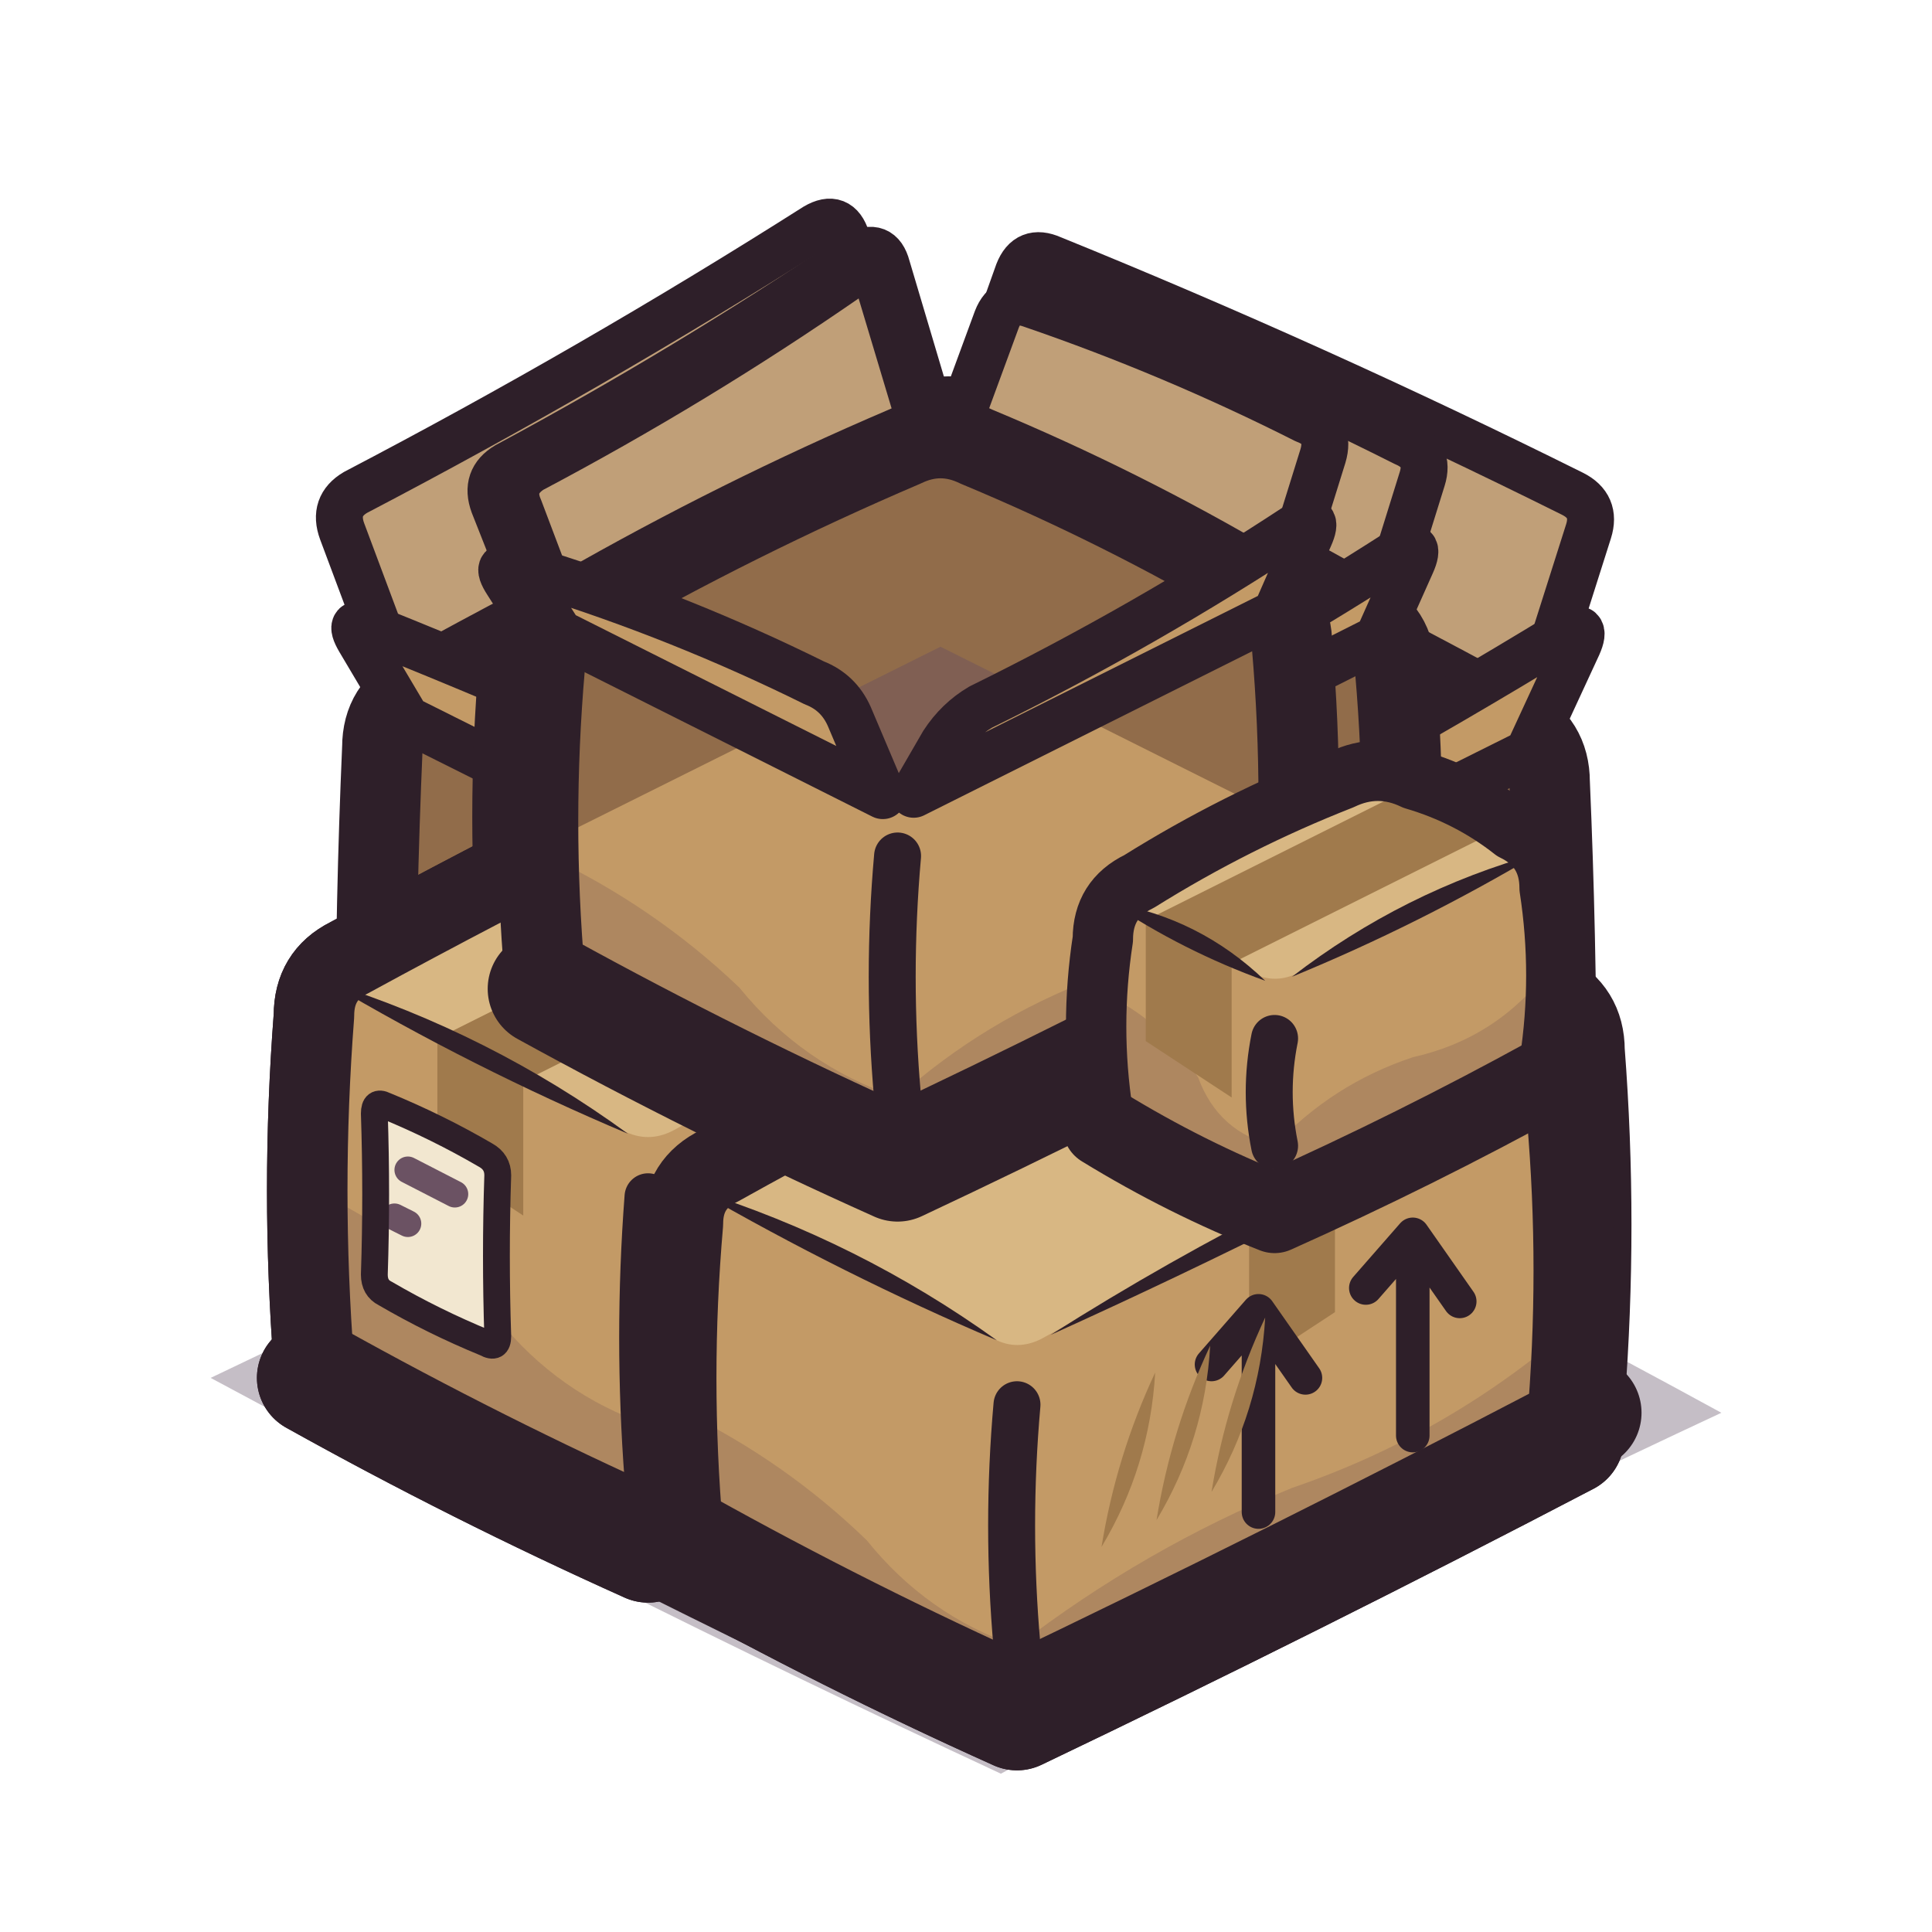
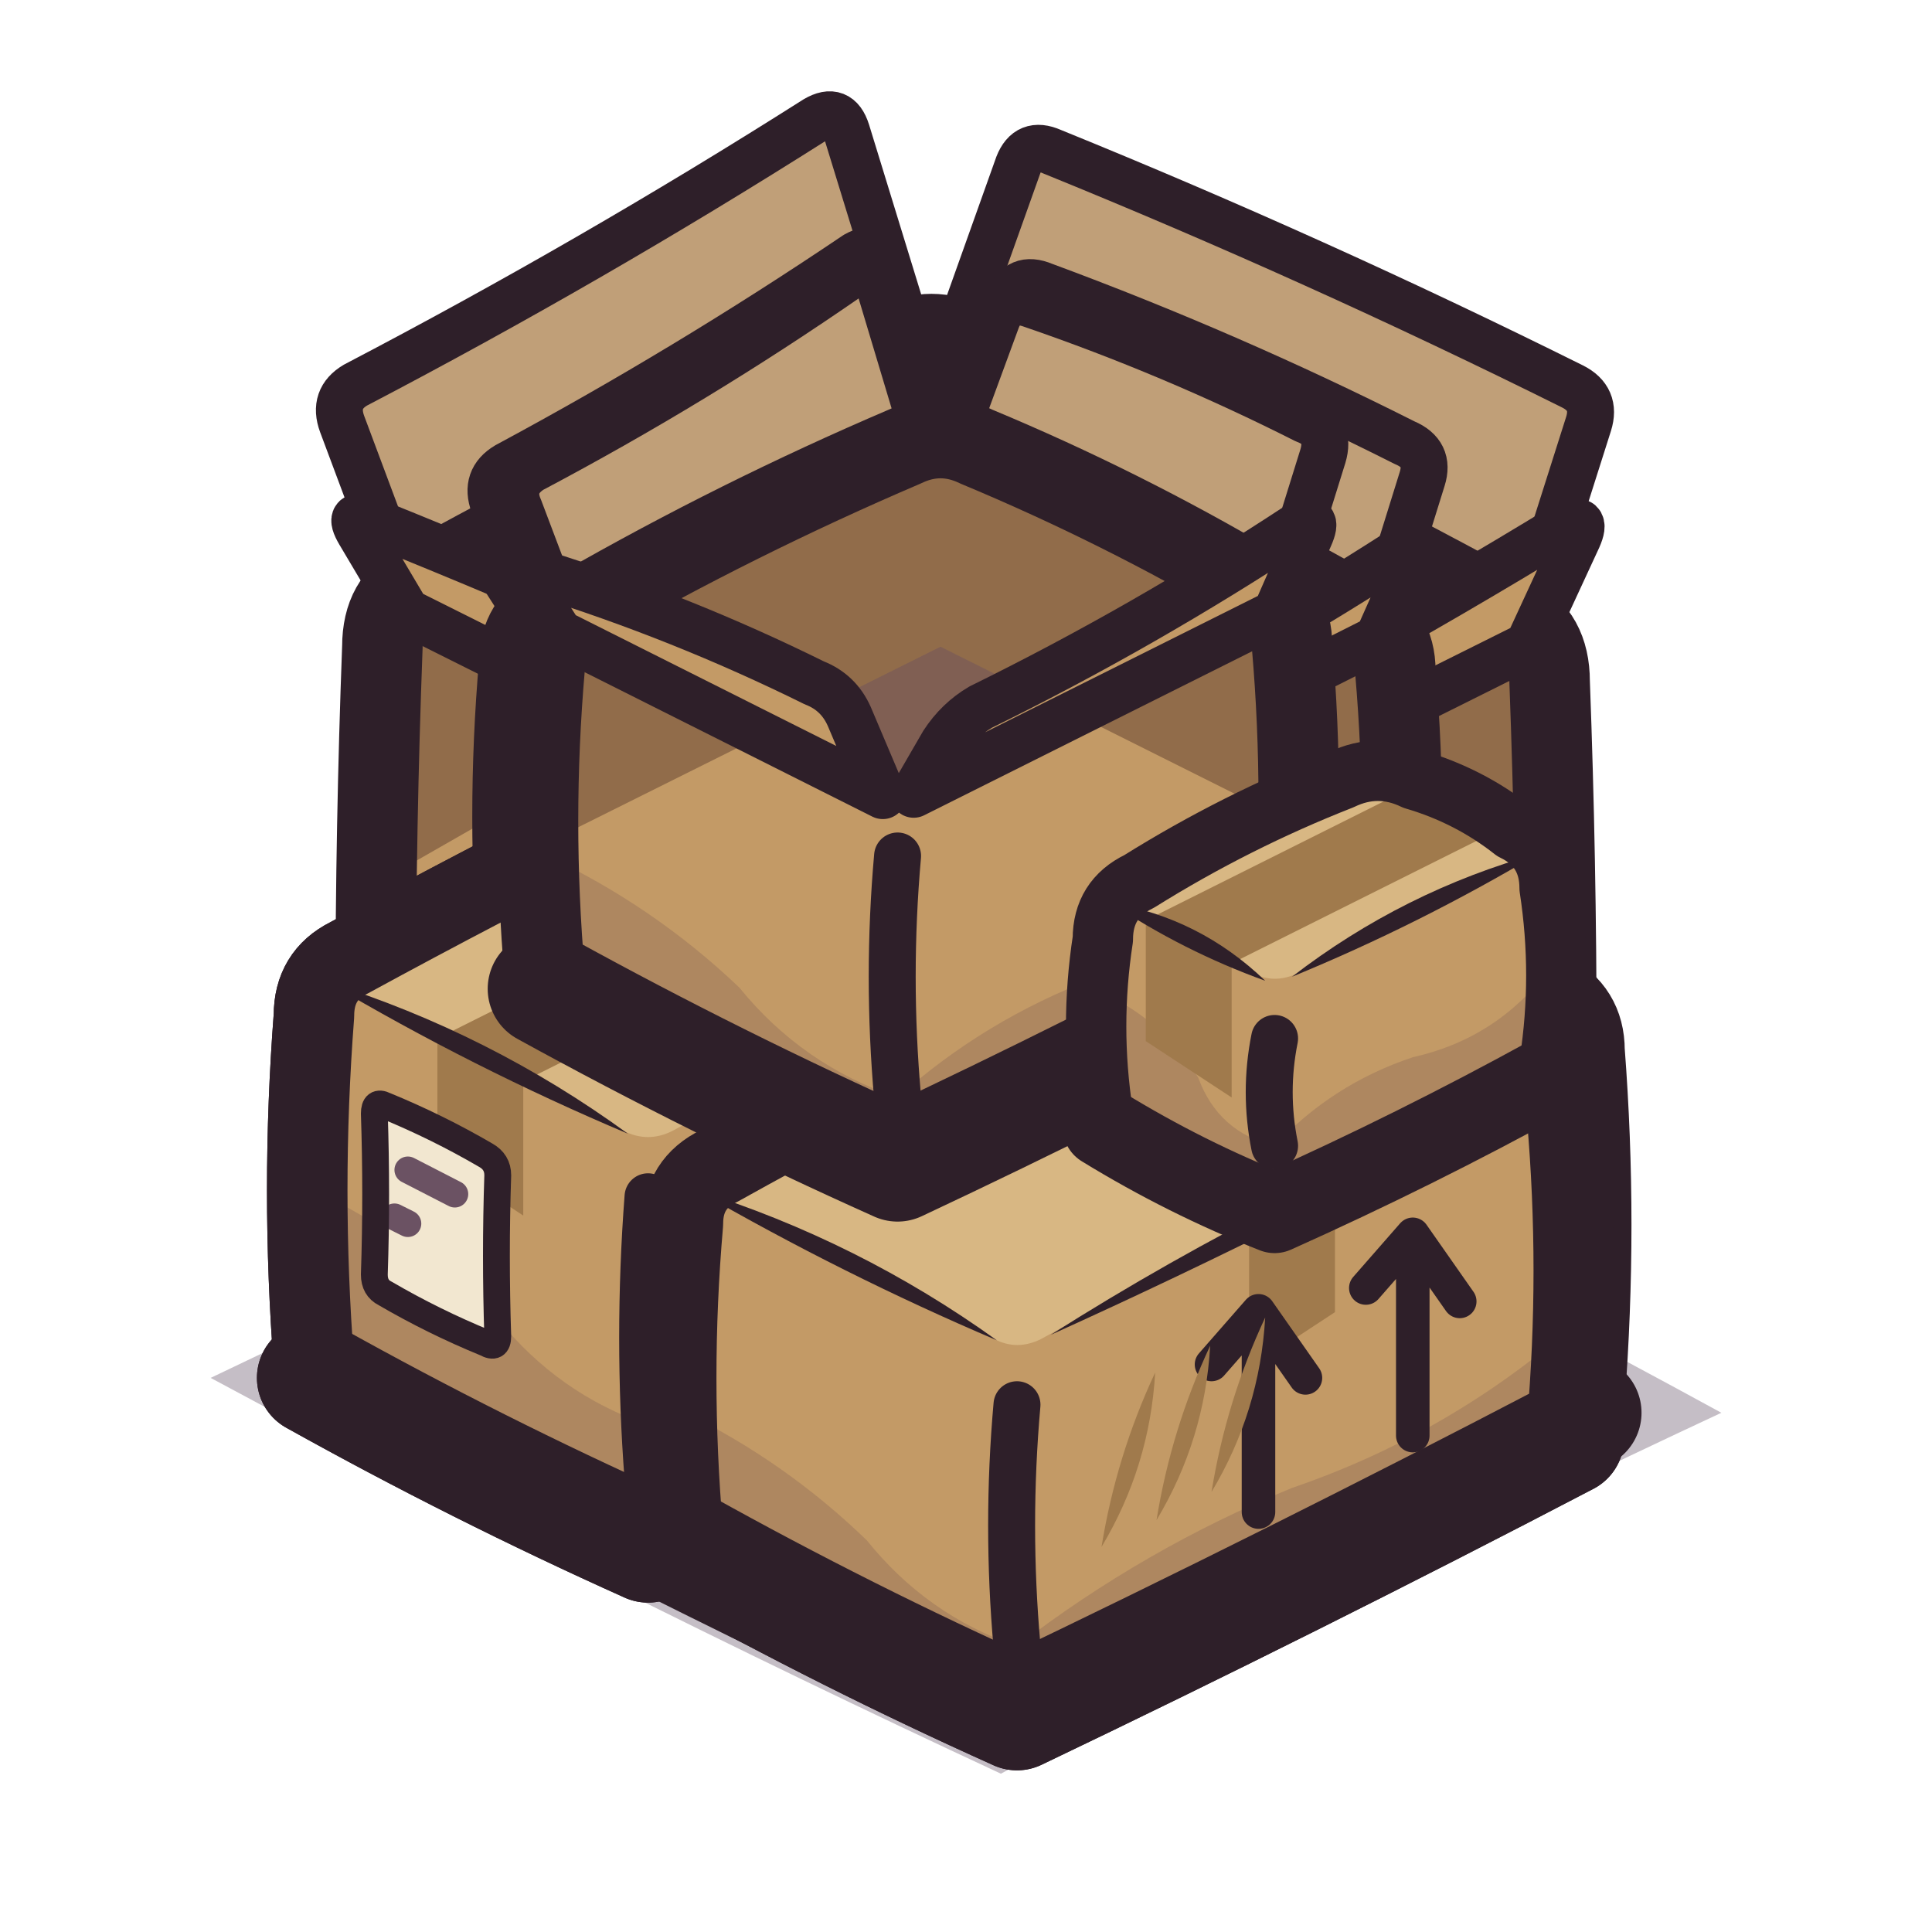
<svg xmlns="http://www.w3.org/2000/svg" viewBox="0 0 144 144" width="144" height="144">
  <g id="p-shadow">
    <path d="M69.4 75.8Q99.4 89.5 128.3 105.3Q101.1 118 74.6 132.2Q44.7 118.3 15.7 102.7Q42.8 89.8 69.4 75.8Z" fill="#3f2541" fill-opacity="0.3" />
  </g>
  <g id="p-pile-1" class="st-pile-1">
-     <path d="M72.1 33.6Q92.8 43 112.8 53.9Q115.5 55.3 115.5 58.3Q116.5 81.3 115.5 104.3Q115.5 105.3 114.6 105.7Q94.8 116.1 74.6 125.8Q51.7 115 29.4 103.2Q28.5 102.7 28.5 101.7Q27.5 78.7 28.5 55.7Q28.5 52.7 31.2 51.4Q48.6 41.8 66.8 33.6Q69.4 32.2 72.1 33.6Z" fill="#c39a66" />
-     <path d="M71.2 33.1L113.7 54.4Q115.5 55.3 113.7 56.2L76.3 74.9Q74.6 75.8 72.8 74.9L30.3 53.6Q28.5 52.7 30.3 51.8L67.7 33.1Q69.4 32.2 71.2 33.1Z" fill="#c39a66" />
-     <path d="M71.2 33.1L113.7 54.4Q115.5 55.3 113.7 56.2L76.3 74.9Q74.6 75.8 72.8 74.9L30.3 53.6Q28.5 52.7 30.3 51.8L67.7 33.1Q69.4 32.2 71.2 33.1Z" fill="#3f2541" fill-opacity="0.5" />
-     <path d="M28.5 52.7L69.4 32.2L115.5 55.3L115.5 73.3L69.4 50.2L28.5 70.7Z" fill="#a07a4c" />
-     <path d="M28.5 52.7L69.4 32.2L115.5 55.3L115.5 73.3L69.4 50.2L28.5 70.7Z" fill="#3f2541" fill-opacity="0.16" />
-     <path d="M67.8 33.1L63.1 17.8Q62.5 15.9 60.8 16.9Q44.1 27.5 26.5 36.7Q24.8 37.7 25.5 39.6L30.1 51.9L67.8 33.1Z" fill="#d8b783" />
-     <path d="M67.8 33.1L63.1 17.8Q62.5 15.9 60.8 16.9Q44.1 27.5 26.5 36.7Q24.8 37.7 25.5 39.6L30.1 51.9L67.8 33.1Z" fill="#3f2541" fill-opacity="0.16" />
-     <path d="M67.8 33.1L63.1 17.8Q62.5 15.9 60.8 16.9Q44.1 27.5 26.5 36.7Q24.8 37.7 25.5 39.6L30.1 51.9L67.8 33.1Z" fill="none" stroke="#2e1f29" stroke-width="3.5" stroke-linecap="round" stroke-linejoin="round" />
-     <path d="M71.3 33.2L75.9 20.3Q76.6 18.5 78.4 19.3Q98.1 27.3 117.2 36.8Q119 37.7 118.4 39.6L113.7 54.4L71.3 33.2Z" fill="#d8b783" />
-     <path d="M71.3 33.2L75.9 20.3Q76.6 18.5 78.4 19.3Q98.1 27.3 117.2 36.8Q119 37.7 118.4 39.6L113.7 54.4L71.3 33.2Z" fill="#3f2541" fill-opacity="0.16" />
-     <path d="M71.3 33.2L75.9 20.3Q76.6 18.5 78.4 19.3Q98.1 27.3 117.2 36.8Q119 37.7 118.4 39.6L113.7 54.4L71.3 33.2Z" fill="none" stroke="#2e1f29" stroke-width="3.5" stroke-linecap="round" stroke-linejoin="round" />
-     <path d="M115.5 105.3L115.5 93.3Q106.4 101.1 95 105Q84 109.5 74.6 116.8Q63.2 112.2 53.8 104.1Q41.9 95.2 28.5 88.7L28.5 102.7L74.6 125.8Z" fill="#3f2541" fill-opacity="0.16" />
-     <path d="M37.7 78.3Q45.4 81.9 52.9 85.9Q53.8 86.4 53.8 87.4Q53.6 93.4 53.8 99.4Q53.8 100.4 52.9 99.9Q45.2 96.4 37.7 92.3Q36.8 91.9 36.8 90.9Q37 84.9 36.8 78.9Q36.8 77.9 37.7 78.3Z" fill="#f2e7d0" />
-     <path d="M39.3 83.1L50.6 88.8" fill="none" stroke="#6b5263" stroke-width="2" stroke-linecap="round" stroke-linejoin="round" />
-     <path d="M39.3 87.1L46.1 90.6" fill="none" stroke="#6b5263" stroke-width="2" stroke-linecap="round" stroke-linejoin="round" />
-     <path d="M37.7 78.3Q45.4 81.9 52.9 85.9Q53.8 86.4 53.8 87.4Q53.6 93.4 53.8 99.4Q53.8 100.4 52.9 99.9Q45.2 96.4 37.7 92.3Q36.8 91.9 36.8 90.9Q37 84.9 36.8 78.9Q36.8 77.9 37.7 78.3Z" fill="none" stroke="#2e1f29" stroke-width="2" stroke-linecap="round" stroke-linejoin="round" />
-     <path d="M93 79Q92.6 86 89 92Q90.1 85.3 93 79Z" fill="#a07a4c" />
-     <path d="M88.9 81.1Q88.5 88.1 84.9 94.1Q86 87.3 88.9 81.1Z" fill="#a07a4c" />
-     <path d="M84.8 83.1Q84.4 90.1 80.8 96.1Q81.9 89.4 84.8 83.1Z" fill="#a07a4c" />
-     <path d="M30.3 53.6Q52 62.2 71.8 74.4Q50.7 64.7 30.3 53.6Z" fill="#2e1f29" />
-     <path d="M77 74.5Q94.6 63.5 113.9 56.1Q95.8 66 77 74.5Z" fill="#2e1f29" />
-     <path d="M74.6 79.8Q73.8 100.3 74.6 120.8" fill="none" stroke="#2e1f29" stroke-width="3.5" stroke-linecap="round" stroke-linejoin="round" />
-     <path d="M72.1 33.6Q92.8 43 112.8 53.9Q115.5 55.3 115.5 58.3Q116.5 81.3 115.5 104.3Q115.5 105.3 114.6 105.7Q94.8 116.1 74.6 125.8Q51.7 115 29.4 103.2Q28.5 102.7 28.5 101.7Q27.5 78.7 28.5 55.7Q28.5 52.7 31.2 51.4Q48.6 41.8 66.8 33.6Q69.4 32.2 72.1 33.6Z" fill="none" stroke="#2e1f29" stroke-width="6" stroke-linecap="round" stroke-linejoin="round" />
-     <path d="M113.9 56.1L117.6 48.1Q118.4 46.3 116.6 47.2Q99.9 57.4 82.5 66.1Q80.7 67.1 79.7 68.8L76.2 74.9L113.9 56.1Z" fill="#c39a66" />
-     <path d="M113.9 56.1L117.6 48.1Q118.4 46.3 116.6 47.2Q99.9 57.4 82.5 66.1Q80.7 67.1 79.7 68.8L76.2 74.9L113.9 56.1Z" fill="none" stroke="#2e1f29" stroke-width="3.5" stroke-linecap="round" stroke-linejoin="round" />
-     <path d="M30.3 53.6L26.8 47.7Q25.8 46 27.6 46.8Q47.3 54.7 66.4 64Q68.2 64.8 69 66.6L72.7 74.8L30.3 53.6Z" fill="#c39a66" />
-     <path d="M43.1 54.3L46.1 59.3L48.1 55.3L51.1 60.3L53.1 56.3L56.1 59.3L57.1 53.3Z" fill="#a07a4c" />
-     <path d="M30.3 53.6L26.8 47.7Q25.8 46 27.6 46.8Q47.3 54.7 66.4 64Q68.2 64.8 69 66.6L72.7 74.8L30.3 53.6Z" fill="none" stroke="#2e1f29" stroke-width="3.5" stroke-linecap="round" stroke-linejoin="round" />
+     <path d="M72.1 25.6Q92.8 35 112.8 45.9Q115.5 47.3 115.5 50.8Q116.5 77.5 115.5 104.1Q115.5 105.3 114.6 105.7Q94.8 116.1 74.6 125.8Q51.7 115 29.4 103.2Q28.5 102.7 28.5 101.5Q27.5 74.9 28.5 48.2Q28.5 44.7 31.2 43.4Q48.6 33.8 66.8 25.6Q69.4 24.2 72.1 25.6Z" fill="#c39a66" />
+     <path d="M71.2 25.1L113.7 46.4Q115.5 47.3 113.7 48.2L76.3 66.9Q74.6 67.8 72.8 66.9L30.3 45.6Q28.5 44.7 30.3 43.8L67.7 25.1Q69.4 24.2 71.2 25.1Z" fill="#c39a66" />
+     <path d="M71.2 25.1L113.7 46.4Q115.5 47.3 113.7 48.2L76.3 66.9Q74.6 67.8 72.8 66.9L30.3 45.6Q28.5 44.7 30.3 43.8L67.7 25.1Q69.4 24.2 71.2 25.1Z" fill="#3f2541" fill-opacity="0.5" />
+     <path d="M28.5 44.7L69.4 24.2L115.5 47.3L115.5 68.2L69.4 42.2L28.5 65.6Z" fill="#a07a4c" />
+     <path d="M28.5 44.7L69.4 24.2L115.5 47.3L115.5 68.2L69.4 42.2L28.5 65.6Z" fill="#3f2541" fill-opacity="0.16" />
+     <path d="M67.8 25.1L63.1 9.8Q62.5 7.9 60.8 8.9Q44.1 19.5 26.5 28.7Q24.8 29.7 25.5 31.6L30.1 43.9L67.8 25.1Z" fill="#d8b783" />
+     <path d="M67.8 25.1L63.1 9.8Q62.5 7.9 60.8 8.9Q44.1 19.5 26.5 28.7Q24.8 29.7 25.5 31.6L30.1 43.9L67.8 25.1Z" fill="#3f2541" fill-opacity="0.16" />
+     <path d="M67.8 25.1L63.1 9.8Q62.5 7.9 60.8 8.9Q44.1 19.5 26.5 28.7Q24.8 29.7 25.5 31.6L30.1 43.9L67.8 25.1Z" fill="none" stroke="#2e1f29" stroke-width="3.5" stroke-linecap="round" stroke-linejoin="round" />
+     <path d="M71.3 25.2L75.9 12.3Q76.6 10.5 78.4 11.3Q98.1 19.3 117.2 28.8Q119 29.7 118.4 31.6L113.7 46.4L71.3 25.2Z" fill="#d8b783" />
+     <path d="M71.3 25.2L75.9 12.3Q76.6 10.5 78.4 11.3Q98.1 19.3 117.2 28.8Q119 29.7 118.4 31.6L113.7 46.4L71.3 25.2Z" fill="#3f2541" fill-opacity="0.16" />
+     <path d="M71.3 25.2L75.9 12.3Q76.6 10.5 78.4 11.3Q98.1 19.3 117.2 28.8Q119 29.7 118.4 31.6L113.7 46.4L71.3 25.2Z" fill="none" stroke="#2e1f29" stroke-width="3.5" stroke-linecap="round" stroke-linejoin="round" />
+     <path d="M115.5 105.3L115.5 91.4Q106.4 99.7 95 103.3Q84 107.6 74.6 115.4Q63.2 110.9 53.8 102.3Q41.9 92.9 28.5 86.5L28.5 102.7L74.6 125.8Z" fill="#3f2541" fill-opacity="0.16" />
+     <path d="M37.7 73.7Q45.4 77.2 52.9 81.3Q53.8 81.8 53.8 82.9Q53.6 89.9 53.8 96.8Q53.8 98 52.9 97.5Q45.2 94.1 37.7 89.9Q36.8 89.5 36.8 88.3Q37 81.4 36.8 74.4Q36.8 73.3 37.7 73.7Z" fill="#f2e7d0" />
+     <path d="M39.3 79.1L50.6 84.8" fill="none" stroke="#6b5263" stroke-width="2" stroke-linecap="round" stroke-linejoin="round" />
+     <path d="M39.3 83.7L46.1 87.3" fill="none" stroke="#6b5263" stroke-width="2" stroke-linecap="round" stroke-linejoin="round" />
+     <path d="M37.7 73.7Q45.4 77.2 52.9 81.3Q53.8 81.8 53.8 82.9Q53.6 89.9 53.8 96.8Q53.8 98 52.9 97.5Q45.2 94.1 37.7 89.9Q36.8 89.5 36.8 88.3Q37 81.4 36.8 74.4Q36.8 73.3 37.7 73.7Z" fill="none" stroke="#2e1f29" stroke-width="2" stroke-linecap="round" stroke-linejoin="round" />
+     <path d="M93 73Q92.6 81.1 89 87.7Q90.1 80.1 93 73Z" fill="#a07a4c" />
+     <path d="M88.9 75.1Q88.5 83.2 84.9 89.9Q86 82.1 88.9 75.1Z" fill="#a07a4c" />
+     <path d="M84.8 77.1Q84.4 85.2 80.8 91.8Q81.9 84.2 84.8 77.1Z" fill="#a07a4c" />
+     <path d="M30.3 45.6Q52 54.2 71.8 66.4Q50.7 56.8 30.3 45.6Z" fill="#2e1f29" />
+     <path d="M77 66.5Q94.6 55.5 113.9 48.1Q95.8 58.1 77 66.5Z" fill="#2e1f29" />
+     <path d="M74.6 72.4Q73.8 96.3 74.6 120" fill="none" stroke="#2e1f29" stroke-width="3.5" stroke-linecap="round" stroke-linejoin="round" />
+     <path d="M72.1 25.6Q92.8 35 112.8 45.9Q115.5 47.3 115.5 50.8Q116.5 77.5 115.5 104.1Q115.5 105.3 114.6 105.7Q94.8 116.1 74.6 125.8Q51.7 115 29.4 103.2Q28.5 102.7 28.5 101.5Q27.5 74.9 28.5 48.2Q28.5 44.7 31.2 43.4Q48.6 33.8 66.8 25.6Q69.4 24.2 72.1 25.6Z" fill="none" stroke="#2e1f29" stroke-width="6" stroke-linecap="round" stroke-linejoin="round" />
+     <path d="M113.9 48.1L117.6 40.1Q118.4 38.3 116.6 39.2Q99.9 49.4 82.5 58.1Q80.7 59.1 79.7 60.8L76.2 66.9L113.9 48.1Z" fill="#c39a66" />
+     <path d="M113.9 48.1L117.6 40.1Q118.4 38.3 116.6 39.2Q99.9 49.4 82.5 58.1Q80.7 59.1 79.7 60.8L76.2 66.9L113.9 48.1Z" fill="none" stroke="#2e1f29" stroke-width="3.5" stroke-linecap="round" stroke-linejoin="round" />
+     <path d="M30.3 45.6L26.8 39.7Q25.8 38 27.6 38.8Q47.3 46.7 66.4 56Q68.2 56.8 69 58.6L72.7 66.8L30.3 45.6Z" fill="#c39a66" />
+     <path d="M43.1 46.3L46.1 51.3L48.1 47.3L51.1 52.3L53.1 48.3L56.1 51.3L57.1 45.3Z" fill="#a07a4c" />
+     <path d="M30.3 45.6L26.8 39.7Q25.8 38 27.6 38.8Q47.3 46.7 66.4 56Q68.2 56.8 69 58.6L72.7 66.8L30.3 45.6Z" fill="none" stroke="#2e1f29" stroke-width="3.5" stroke-linecap="round" stroke-linejoin="round" />
    <path d="M115.5 105.3Q95.2 115.9 74.6 125.8Q51.3 114.8 28.5 102.7" fill="none" stroke="#2e1f29" stroke-width="8.5" stroke-linecap="round" stroke-linejoin="round" />
  </g>
  <g id="p-pile-2" class="st-pile-2">
    <path d="M72.1 52.3Q94.1 62.4 115.4 73.9Q118.1 75.3 118.1 78.3Q119.1 91.3 118.1 104.3Q118.1 105.3 117.2 105.7Q96.1 116.7 74.6 127Q50.4 115.6 26.8 103.2Q25.9 102.7 25.9 101.7Q24.9 88.7 25.9 75.7Q25.9 72.7 28.6 71.4Q47.3 61.1 66.8 52.3Q69.4 51 72.1 52.3Z" fill="#c39a66" />
    <path d="M72.1 52.3Q94.1 62.4 115.4 73.9Q118.1 75.3 115.4 76.6Q95.5 85.7 76.3 96.1Q74.6 97 72.8 96.1Q50.4 85.6 28.6 74.1Q25.9 72.7 28.6 71.4Q47.3 61.1 66.8 52.3Q69.4 51 72.1 52.3Z" fill="#d8b783" />
    <path d="M118.1 105.3L118.1 93.3Q108.3 101.4 96.3 105.7Q84.6 110.5 74.6 118Q62.6 113.2 52.7 104.8Q40 95.6 25.9 88.7L25.9 102.7L74.6 127Z" fill="#3f2541" fill-opacity="0.16" />
    <path d="M52.2 60.9L99.5 84.6L99.5 93.6L93.1 97.8L93.1 87.8L45.8 64.1L52.2 60.9Z" fill="#a07a4c" />
    <path d="M35.6 84.5Q43.8 88.3 51.8 92.6Q52.7 93.1 52.7 94.1Q52.5 100.1 52.7 106.1Q52.7 107.1 51.8 106.6Q43.5 102.9 35.6 98.5Q34.7 98.1 34.7 97.1Q34.9 91.1 34.7 85.1Q34.7 84.1 35.6 84.5Z" fill="#f2e7d0" />
    <path d="M37.2 89.4L49.5 95.5" fill="none" stroke="#6b5263" stroke-width="2" stroke-linecap="round" stroke-linejoin="round" />
    <path d="M37.2 93.4L45 97.3" fill="none" stroke="#6b5263" stroke-width="2" stroke-linecap="round" stroke-linejoin="round" />
    <path d="M35.6 84.5Q43.8 88.3 51.8 92.6Q52.7 93.1 52.7 94.1Q52.5 100.1 52.7 106.1Q52.7 107.1 51.8 106.6Q43.5 102.9 35.6 98.5Q34.7 98.1 34.7 97.1Q34.9 91.1 34.7 85.1Q34.7 84.1 35.6 84.5Z" fill="none" stroke="#2e1f29" stroke-width="2" stroke-linecap="round" stroke-linejoin="round" />
    <path d="M94.1 94.7Q93.8 101.7 90.1 107.7Q91.3 101 94.1 94.7Z" fill="#a07a4c" />
    <path d="M89.8 96.9Q89.4 103.9 85.8 109.9Q86.9 103.2 89.8 96.9Z" fill="#a07a4c" />
    <path d="M85.4 99.1Q85.1 106.1 81.4 112.1Q82.6 105.3 85.4 99.1Z" fill="#a07a4c" />
    <path d="M27.9 73.7Q50.6 82.8 71.6 95.6Q49.4 85.4 27.9 73.7Z" fill="#2e1f29" />
    <path d="M77.2 95.7Q95.9 84.2 116.3 76.2Q97.1 86.7 77.2 95.7Z" fill="#2e1f29" />
    <path d="M74.6 101Q73.8 111.5 74.6 122" fill="none" stroke="#2e1f29" stroke-width="3.5" stroke-linecap="round" stroke-linejoin="round" />
    <path d="M72.1 52.3Q94.1 62.4 115.4 73.9Q118.1 75.3 118.1 78.3Q119.1 91.3 118.1 104.3Q118.1 105.3 117.2 105.7Q96.1 116.7 74.6 127Q50.4 115.6 26.8 103.2Q25.9 102.7 25.9 101.7Q24.9 88.7 25.9 75.7Q25.9 72.7 28.6 71.4Q47.3 61.1 66.8 52.3Q69.4 51 72.1 52.3Z" fill="none" stroke="#2e1f29" stroke-width="6" stroke-linecap="round" stroke-linejoin="round" />
    <path d="M118.1 105.3Q96.5 116.5 74.6 127Q50 115.4 25.9 102.7" fill="none" stroke="#2e1f29" stroke-width="8.5" stroke-linecap="round" stroke-linejoin="round" />
    <path d="M73.4 33.3Q86.4 39 98.8 46Q101.4 47.4 101.4 50.4Q102.4 61.4 101.4 72.4Q101.4 73.4 100.5 73.8Q85.8 81.6 70.7 88.7Q55.5 81.8 40.9 73.8Q40 73.4 40 72.4Q39 61.4 40 50.4Q40 47.4 42.7 46Q55 39 68 33.3Q70.7 32 73.4 33.3Z" fill="#c39a66" />
    <path d="M72.5 32.9L99.7 46.5Q101.4 47.4 99.7 48.3L72.5 61.8Q70.7 62.7 68.9 61.8L41.8 48.3Q40 47.4 41.8 46.5L68.9 32.9Q70.7 32 72.5 32.9Z" fill="#c39a66" />
    <path d="M72.5 32.9L99.7 46.5Q101.4 47.4 99.7 48.3L72.5 61.8Q70.7 62.7 68.9 61.8L41.8 48.3Q40 47.4 41.8 46.5L68.9 32.9Q70.7 32 72.5 32.9Z" fill="#3f2541" fill-opacity="0.5" />
    <path d="M40 47.4L70.7 32L101.4 47.4L101.4 63L70.7 47.6L40 63Z" fill="#a07a4c" />
    <path d="M40 47.4L70.7 32L101.4 47.4L101.4 63L70.7 47.6L40 63Z" fill="#3f2541" fill-opacity="0.16" />
    <path d="M69.5 32.6L65.8 20.5Q65.2 18.6 63.5 19.6Q51.5 27.8 38.7 34.6Q37 35.7 37.7 37.6L41.2 46.7L69.5 32.6Z" fill="#d8b783" />
    <path d="M69.5 32.6L65.8 20.5Q65.2 18.6 63.5 19.6Q51.5 27.8 38.7 34.6Q37 35.7 37.7 37.6L41.2 46.7L69.5 32.6Z" fill="#3f2541" fill-opacity="0.16" />
    <path d="M69.5 32.6L65.8 20.5Q65.2 18.6 63.5 19.6Q51.5 27.8 38.7 34.6Q37 35.7 37.7 37.6L41.2 46.7L69.5 32.6Z" fill="none" stroke="#2e1f29" stroke-width="3.5" stroke-linecap="round" stroke-linejoin="round" />
    <path d="M71.9 32.6L75.5 22.9Q76.2 21.1 78 21.8Q90.6 26.4 102.6 32.4Q104.5 33.2 103.9 35.1L100.2 46.7L71.9 32.6Z" fill="#d8b783" />
    <path d="M71.9 32.6L75.5 22.9Q76.2 21.1 78 21.8Q90.6 26.4 102.6 32.4Q104.5 33.2 103.9 35.1L100.2 46.7L71.9 32.6Z" fill="#3f2541" fill-opacity="0.16" />
    <path d="M71.9 32.6L75.5 22.9Q76.2 21.1 78 21.8Q90.6 26.4 102.6 32.4Q104.5 33.2 103.9 35.1L100.2 46.7L71.9 32.6Z" fill="none" stroke="#2e1f29" stroke-width="3.5" stroke-linecap="round" stroke-linejoin="round" />
    <path d="M101.4 73.4L101.4 65.4Q94.9 71.8 86.1 74.5Q77.6 77.8 70.7 83.7Q62.7 80.8 56.9 74.6Q49.2 67.8 40 63.4L40 73.4L70.7 88.7Z" fill="#3f2541" fill-opacity="0.16" />
    <path d="M41.2 48Q55.9 53.1 68.9 61.8Q54.7 55.6 41.2 48Z" fill="#2e1f29" />
    <path d="M72.6 61.8Q85.5 53.1 100.2 48Q86.7 55.6 72.6 61.8Z" fill="#2e1f29" />
    <path d="M70.7 66.7Q69.9 75.2 70.7 83.7" fill="none" stroke="#2e1f29" stroke-width="3.5" stroke-linecap="round" stroke-linejoin="round" />
    <path d="M73.4 33.3Q86.4 39 98.8 46Q101.4 47.4 101.4 50.4Q102.4 61.4 101.4 72.4Q101.4 73.4 100.5 73.8Q85.8 81.6 70.7 88.7Q55.5 81.8 40.9 73.8Q40 73.4 40 72.4Q39 61.4 40 50.4Q40 47.4 42.7 46Q55 39 68 33.3Q70.7 32 73.4 33.3Z" fill="none" stroke="#2e1f29" stroke-width="6" stroke-linecap="round" stroke-linejoin="round" />
    <path d="M100.2 48L103 41.7Q103.8 39.9 102.1 40.9Q90.1 48.7 77.3 55Q75.6 56 74.5 57.8L71.9 62.1L100.2 48Z" fill="#c39a66" />
    <path d="M100.2 48L103 41.7Q103.8 39.9 102.1 40.9Q90.1 48.7 77.3 55Q75.6 56 74.5 57.8L71.9 62.1L100.2 48Z" fill="none" stroke="#2e1f29" stroke-width="3.5" stroke-linecap="round" stroke-linejoin="round" />
    <path d="M41.2 48L38.7 43.8Q37.6 42.1 39.5 42.9Q52.1 47.2 64 53.1Q65.9 53.8 66.7 55.7L69.5 62.1L41.2 48Z" fill="#c39a66" />
    <path d="M47.2 46.6L50.2 51.6L52.2 47.6L55.2 52.6L57.2 48.6L60.2 51.6L61.2 45.6Z" fill="#a07a4c" />
    <path d="M41.2 48L38.7 43.8Q37.6 42.1 39.5 42.9Q52.1 47.2 64 53.1Q65.9 53.8 66.7 55.7L69.5 62.1L41.2 48Z" fill="none" stroke="#2e1f29" stroke-width="3.5" stroke-linecap="round" stroke-linejoin="round" />
    <path d="M101.4 73.4Q86.3 81.4 70.7 88.7Q55.1 81.6 40 73.4" fill="none" stroke="#2e1f29" stroke-width="8.5" stroke-linecap="round" stroke-linejoin="round" />
  </g>
  <g id="p-pile-3" class="st-pile-3">
    <path d="M72.1 51Q82.3 55.2 91.7 60.8Q94.4 62.2 94.4 65.2Q95.4 78.2 94.4 91.2Q94.4 92.2 93.5 92.6Q71.1 104.3 48.3 115.2Q36 109.7 24.3 103.2Q23.4 102.7 23.4 101.7Q22.4 88.7 23.4 75.7Q23.4 72.7 26 71.4Q46 60.5 66.8 51Q69.4 49.7 72.1 51Z" fill="#c39a66" />
    <path d="M72.1 51Q82.3 55.2 91.7 60.8Q94.4 62.2 91.7 63.5Q70.6 73.2 50.1 84.3Q48.3 85.2 46.5 84.3Q36 79.7 26 74.1Q23.4 72.7 26 71.4Q46 60.5 66.8 51Q69.4 49.7 72.1 51Z" fill="#d8b783" />
    <path d="M94.4 92.2L94.4 80.2Q84 88.6 71.4 93.2Q59.1 98.3 48.3 106.2Q41.6 103.9 37.1 98.3Q31 92.4 23.4 88.7L23.4 102.7L48.3 115.2Z" fill="#3f2541" fill-opacity="0.16" />
    <path d="M77.4 55L83.8 58.2L39 80.6L39 90.6L32.6 86.4L32.6 77.4L77.4 55Z" fill="#a07a4c" />
    <path d="M28.7 82.4Q32.6 84 36.2 86.1Q37.1 86.6 37.1 87.6Q36.9 93.6 37.1 99.6Q37.1 100.6 36.2 100.1Q32.3 98.5 28.7 96.4Q27.9 96 27.9 95Q28.1 89 27.9 83Q27.9 82 28.7 82.4Z" fill="#f2e7d0" />
    <path d="M30.4 87.2L33.9 89" fill="none" stroke="#6b5263" stroke-width="2" stroke-linecap="round" stroke-linejoin="round" />
    <path d="M30.4 91.2L29.4 90.7" fill="none" stroke="#6b5263" stroke-width="2" stroke-linecap="round" stroke-linejoin="round" />
    <path d="M28.7 82.4Q32.6 84 36.2 86.1Q37.1 86.6 37.1 87.6Q36.9 93.6 37.1 99.6Q37.1 100.6 36.2 100.1Q32.3 98.5 28.7 96.4Q27.9 96 27.9 95Q28.1 89 27.9 83Q27.9 82 28.7 82.4Z" fill="none" stroke="#2e1f29" stroke-width="2" stroke-linecap="round" stroke-linejoin="round" />
    <path d="M24.4 73.2Q36.5 77 46.8 84.5Q35.2 79.6 24.4 73.2Z" fill="#2e1f29" />
    <path d="M51.1 83.8Q70.9 71.7 92.6 63.1Q72.2 74.2 51.1 83.8Z" fill="#2e1f29" />
    <path d="M48.3 89.2Q47.5 99.7 48.3 110.2" fill="none" stroke="#2e1f29" stroke-width="3.5" stroke-linecap="round" stroke-linejoin="round" />
    <path d="M72.1 51Q82.3 55.2 91.7 60.8Q94.4 62.2 94.4 65.2Q95.4 78.2 94.4 91.2Q94.4 92.2 93.5 92.6Q71.1 104.3 48.3 115.2Q36 109.7 24.3 103.2Q23.4 102.7 23.4 101.7Q22.4 88.7 23.4 75.7Q23.4 72.7 26 71.4Q46 60.5 66.8 51Q69.4 49.7 72.1 51Z" fill="none" stroke="#2e1f29" stroke-width="6" stroke-linecap="round" stroke-linejoin="round" />
    <path d="M94.4 92.2Q71.5 104 48.3 115.2Q35.6 109.5 23.4 102.7" fill="none" stroke="#2e1f29" stroke-width="8.5" stroke-linecap="round" stroke-linejoin="round" />
    <path d="M94.5 69.1Q104.7 73.2 114.1 78.9Q116.8 80.2 116.8 83.2Q117.8 94.7 116.8 106.2Q116.8 107.2 115.9 107.6Q96.1 118 75.8 127.7Q63.5 122.2 51.8 115.6Q50.9 115.2 50.9 114.2Q49.9 102.7 50.9 91.2Q50.9 88.2 53.6 86.9Q71 77.2 89.2 69.1Q91.8 67.7 94.5 69.1Z" fill="#c39a66" />
    <path d="M94.5 69.1Q104.7 73.2 114.1 78.9Q116.8 80.2 114.1 81.5Q95.5 89.9 77.6 99.8Q75.8 100.7 74.1 99.8Q63.5 95.2 53.6 89.5Q50.9 88.2 53.6 86.9Q71 77.2 89.2 69.1Q91.8 67.7 94.5 69.1Z" fill="#d8b783" />
    <path d="M116.8 107.2L116.8 99.2Q107.7 107 96.3 110.9Q85.3 115.4 75.8 122.7Q69.1 120.4 64.6 114.8Q58.5 108.9 50.9 105.2L50.9 115.2L75.8 127.7Z" fill="#3f2541" fill-opacity="0.16" />
    <path d="M75.8 77L99.5 88.8L99.5 97.8L93.1 102L93.1 92L69.4 80.2L75.8 77Z" fill="#a07a4c" />
    <path d="M105.3 107L105.3 92M101.8 96L105.3 92L108.8 97" fill="none" stroke="#2e1f29" stroke-width="2.5" stroke-linecap="round" stroke-linejoin="round" />
    <path d="M93.8 112.7L93.8 97.7M90.3 101.7L93.8 97.7L97.3 102.7" fill="none" stroke="#2e1f29" stroke-width="2.5" stroke-linecap="round" stroke-linejoin="round" />
    <path d="M94.3 98.2Q93.9 105.2 90.3 111.2Q91.4 104.4 94.3 98.2Z" fill="#a07a4c" />
    <path d="M90.2 100.3Q89.8 107.3 86.2 113.3Q87.3 106.5 90.2 100.3Z" fill="#a07a4c" />
    <path d="M86.1 102.3Q85.7 109.3 82.1 115.3Q83.2 108.5 86.1 102.3Z" fill="#a07a4c" />
    <path d="M51.9 88.7Q64 92.5 74.3 99.9Q62.8 95 51.9 88.7Z" fill="#2e1f29" />
    <path d="M78.3 99.5Q95.8 88.4 115.2 81Q97.1 91 78.3 99.5Z" fill="#2e1f29" />
    <path d="M75.8 104.7Q75 113.7 75.8 122.7" fill="none" stroke="#2e1f29" stroke-width="3.5" stroke-linecap="round" stroke-linejoin="round" />
    <path d="M94.5 69.1Q104.7 73.2 114.1 78.9Q116.8 80.2 116.8 83.2Q117.8 94.7 116.8 106.2Q116.8 107.2 115.9 107.6Q96.1 118 75.8 127.7Q63.5 122.2 51.8 115.6Q50.9 115.2 50.9 114.2Q49.9 102.7 50.9 91.2Q50.9 88.2 53.6 86.9Q71 77.2 89.2 69.1Q91.8 67.7 94.5 69.1Z" fill="none" stroke="#2e1f29" stroke-width="6" stroke-linecap="round" stroke-linejoin="round" />
    <path d="M116.8 107.2Q96.5 117.8 75.8 127.7Q63.1 122 50.9 115.2" fill="none" stroke="#2e1f29" stroke-width="8.5" stroke-linecap="round" stroke-linejoin="round" />
    <path d="M73.4 31.7Q87.7 38 101.3 45.7Q104 47 104 50Q105 61.5 104 73Q104 74 103.1 74.4Q87.7 82.6 72 90Q55.5 82.4 39.6 73.8Q38.7 73.4 38.7 72.4Q37.7 60.9 38.7 49.4Q38.7 46.4 41.4 45Q54.4 37.6 68 31.7Q70.7 30.4 73.4 31.7Z" fill="#c39a66" />
    <path d="M72.5 31.3L102.2 46.1Q104 47 102.2 47.9L73.8 62.1Q72 63 70.2 62.1L40.5 47.3Q38.7 46.4 40.5 45.5L68.9 31.3Q70.7 30.4 72.5 31.3Z" fill="#c39a66" />
    <path d="M72.5 31.3L102.2 46.1Q104 47 102.2 47.9L73.8 62.1Q72 63 70.2 62.1L40.5 47.3Q38.7 46.4 40.5 45.5L68.9 31.3Q70.7 30.4 72.5 31.3Z" fill="#3f2541" fill-opacity="0.5" />
    <path d="M38.7 46.4L70.7 30.4L104 47L104 63.2L70.7 46.6L38.7 62.6Z" fill="#a07a4c" />
    <path d="M38.7 46.4L70.7 30.4L104 47L104 63.2L70.7 46.6L38.7 62.6Z" fill="#3f2541" fill-opacity="0.16" />
    <path d="M69.4 31L66.1 19.9Q65.6 18 63.8 19Q51.2 27.5 37.8 34.7Q36.1 35.7 36.8 37.6L40 45.7L69.4 31Z" fill="#d8b783" />
    <path d="M69.4 31L66.1 19.9Q65.6 18 63.8 19Q51.2 27.5 37.8 34.7Q36.1 35.7 36.8 37.6L40 45.7L69.4 31Z" fill="#3f2541" fill-opacity="0.16" />
    <path d="M69.4 31L66.1 19.9Q65.6 18 63.8 19Q51.2 27.5 37.8 34.7Q36.1 35.7 36.8 37.6L40 45.7L69.4 31Z" fill="none" stroke="#2e1f29" stroke-width="3.5" stroke-linecap="round" stroke-linejoin="round" />
    <path d="M72.1 31L75.2 22.4Q75.9 20.5 77.8 21.3Q91.6 26.4 104.7 33Q106.6 33.8 106 35.7L102.7 46.3L72.1 31Z" fill="#d8b783" />
    <path d="M72.1 31L75.2 22.4Q75.9 20.5 77.8 21.3Q91.6 26.4 104.7 33Q106.6 33.8 106 35.7L102.7 46.3L72.1 31Z" fill="#3f2541" fill-opacity="0.16" />
    <path d="M72.1 31L75.2 22.4Q75.9 20.5 77.8 21.3Q91.6 26.4 104.7 33Q106.6 33.8 106 35.7L102.7 46.3L72.1 31Z" fill="none" stroke="#2e1f29" stroke-width="3.5" stroke-linecap="round" stroke-linejoin="round" />
    <path d="M104 74L104 66Q97.1 72.6 88 75.5Q79.2 78.9 72 85Q63.4 81.8 57 75.3Q48.6 68.1 38.7 63.4L38.7 73.4L72 90Z" fill="#3f2541" fill-opacity="0.16" />
    <path d="M40.1 47Q55.9 52.7 70 62Q54.7 55.2 40.1 47Z" fill="#2e1f29" />
    <path d="M73.9 62Q87.4 53.1 102.7 47.6Q88.7 55.6 73.9 62Z" fill="#2e1f29" />
    <path d="M72 67Q71.2 76 72 85" fill="none" stroke="#2e1f29" stroke-width="3.5" stroke-linecap="round" stroke-linejoin="round" />
    <path d="M73.4 31.7Q87.7 38 101.3 45.7Q104 47 104 50Q105 61.5 104 73Q104 74 103.1 74.4Q87.7 82.6 72 90Q55.5 82.4 39.6 73.8Q38.7 73.4 38.7 72.4Q37.7 60.9 38.7 49.4Q38.7 46.4 41.4 45Q54.4 37.6 68 31.7Q70.7 30.4 73.4 31.7Z" fill="none" stroke="#2e1f29" stroke-width="6" stroke-linecap="round" stroke-linejoin="round" />
    <path d="M102.7 47.6L105.2 42Q106 40.2 104.3 41.1Q91.7 49.2 78.3 55.9Q76.6 56.9 75.6 58.6L73.3 62.4L102.7 47.6Z" fill="#c39a66" />
    <path d="M102.7 47.6L105.2 42Q106 40.2 104.3 41.1Q91.7 49.2 78.3 55.9Q76.6 56.9 75.6 58.6L73.3 62.4L102.7 47.6Z" fill="none" stroke="#2e1f29" stroke-width="3.5" stroke-linecap="round" stroke-linejoin="round" />
    <path d="M40.1 47L37.8 43.4Q36.7 41.7 38.6 42.5Q52.4 47.5 65.5 53.9Q67.4 54.7 68.2 56.5L70.7 62.3L40.1 47Z" fill="#c39a66" />
    <path d="M47.6 46.8L50.6 51.8L52.6 47.8L55.6 52.8L57.6 48.8L60.6 51.8L61.6 45.8Z" fill="#a07a4c" />
    <path d="M40.1 47L37.8 43.4Q36.7 41.7 38.6 42.5Q52.4 47.5 65.5 53.9Q67.4 54.7 68.2 56.5L70.7 62.3L40.1 47Z" fill="none" stroke="#2e1f29" stroke-width="3.5" stroke-linecap="round" stroke-linejoin="round" />
    <path d="M104 74Q88.2 82.4 72 90Q55.1 82.2 38.7 73.4" fill="none" stroke="#2e1f29" stroke-width="8.5" stroke-linecap="round" stroke-linejoin="round" />
  </g>
  <g id="p-pile-4" class="st-pile-4">
    <path d="M72.1 51Q82.3 55.2 91.7 60.8Q94.4 62.2 94.4 65.2Q95.4 78.2 94.4 91.2Q94.4 92.2 93.5 92.6Q71.1 104.3 48.3 115.2Q36 109.7 24.3 103.2Q23.4 102.7 23.4 101.7Q22.4 88.7 23.4 75.7Q23.4 72.7 26 71.4Q46 60.5 66.8 51Q69.4 49.7 72.1 51Z" fill="#c39a66" />
    <path d="M72.1 51Q82.3 55.2 91.7 60.8Q94.4 62.2 91.7 63.5Q70.6 73.2 50.1 84.3Q48.3 85.2 46.5 84.3Q36 79.7 26 74.1Q23.4 72.7 26 71.4Q46 60.5 66.8 51Q69.4 49.7 72.1 51Z" fill="#d8b783" />
    <path d="M94.4 92.2L94.4 80.2Q84 88.6 71.4 93.2Q59.1 98.3 48.3 106.2Q41.6 103.9 37.1 98.3Q31 92.4 23.4 88.7L23.4 102.7L48.3 115.2Z" fill="#3f2541" fill-opacity="0.16" />
    <path d="M77.4 55L83.8 58.2L39 80.6L39 90.6L32.6 86.4L32.6 77.4L77.4 55Z" fill="#a07a4c" />
    <path d="M28.7 82.4Q32.6 84 36.2 86.1Q37.1 86.6 37.1 87.6Q36.9 93.6 37.1 99.6Q37.1 100.6 36.2 100.1Q32.3 98.5 28.7 96.4Q27.9 96 27.9 95Q28.1 89 27.9 83Q27.9 82 28.7 82.4Z" fill="#f2e7d0" />
    <path d="M30.4 87.2L33.9 89" fill="none" stroke="#6b5263" stroke-width="2" stroke-linecap="round" stroke-linejoin="round" />
    <path d="M30.4 91.2L29.4 90.7" fill="none" stroke="#6b5263" stroke-width="2" stroke-linecap="round" stroke-linejoin="round" />
    <path d="M28.7 82.4Q32.6 84 36.2 86.1Q37.1 86.6 37.1 87.6Q36.9 93.6 37.1 99.6Q37.1 100.6 36.2 100.1Q32.3 98.5 28.7 96.4Q27.9 96 27.9 95Q28.1 89 27.9 83Q27.9 82 28.7 82.4Z" fill="none" stroke="#2e1f29" stroke-width="2" stroke-linecap="round" stroke-linejoin="round" />
    <path d="M24.4 73.2Q36.5 77 46.8 84.5Q35.2 79.6 24.4 73.2Z" fill="#2e1f29" />
    <path d="M51.1 83.8Q70.9 71.7 92.6 63.1Q72.2 74.2 51.1 83.8Z" fill="#2e1f29" />
    <path d="M48.3 89.2Q47.5 99.7 48.3 110.2" fill="none" stroke="#2e1f29" stroke-width="3.5" stroke-linecap="round" stroke-linejoin="round" />
    <path d="M72.1 51Q82.3 55.2 91.7 60.8Q94.4 62.2 94.4 65.2Q95.4 78.2 94.4 91.2Q94.4 92.2 93.5 92.6Q71.1 104.3 48.3 115.2Q36 109.7 24.3 103.2Q23.4 102.7 23.4 101.7Q22.4 88.7 23.4 75.7Q23.4 72.7 26 71.4Q46 60.5 66.8 51Q69.4 49.7 72.1 51Z" fill="none" stroke="#2e1f29" stroke-width="6" stroke-linecap="round" stroke-linejoin="round" />
    <path d="M94.4 92.2Q71.5 104 48.3 115.2Q35.6 109.5 23.4 102.7" fill="none" stroke="#2e1f29" stroke-width="8.5" stroke-linecap="round" stroke-linejoin="round" />
    <path d="M94.5 69.1Q104.7 73.2 114.1 78.9Q116.8 80.2 116.8 83.2Q117.8 94.7 116.8 106.2Q116.8 107.2 115.9 107.6Q96.1 118 75.8 127.7Q63.5 122.2 51.8 115.6Q50.9 115.2 50.9 114.2Q49.9 102.7 50.9 91.2Q50.9 88.2 53.6 86.9Q71 77.2 89.2 69.1Q91.8 67.7 94.5 69.1Z" fill="#c39a66" />
    <path d="M94.5 69.1Q104.7 73.2 114.1 78.9Q116.8 80.2 114.1 81.5Q95.5 89.9 77.6 99.8Q75.8 100.7 74.1 99.8Q63.5 95.2 53.6 89.5Q50.9 88.2 53.6 86.9Q71 77.2 89.2 69.1Q91.8 67.7 94.5 69.1Z" fill="#d8b783" />
    <path d="M116.8 107.2L116.8 99.2Q107.7 107 96.3 110.9Q85.3 115.4 75.8 122.7Q69.1 120.4 64.6 114.8Q58.5 108.9 50.9 105.2L50.9 115.2L75.8 127.7Z" fill="#3f2541" fill-opacity="0.16" />
    <path d="M75.8 77L99.5 88.8L99.5 97.8L93.1 102L93.1 92L69.4 80.2L75.8 77Z" fill="#a07a4c" />
    <path d="M105.3 107L105.3 92M101.8 96L105.3 92L108.8 97" fill="none" stroke="#2e1f29" stroke-width="2.5" stroke-linecap="round" stroke-linejoin="round" />
    <path d="M93.8 112.7L93.8 97.7M90.3 101.7L93.8 97.7L97.3 102.7" fill="none" stroke="#2e1f29" stroke-width="2.5" stroke-linecap="round" stroke-linejoin="round" />
    <path d="M94.3 98.2Q93.9 105.2 90.3 111.2Q91.4 104.4 94.3 98.2Z" fill="#a07a4c" />
    <path d="M90.2 100.3Q89.8 107.3 86.2 113.3Q87.3 106.5 90.2 100.3Z" fill="#a07a4c" />
    <path d="M86.1 102.3Q85.7 109.3 82.1 115.3Q83.2 108.5 86.1 102.3Z" fill="#a07a4c" />
    <path d="M51.9 88.7Q64 92.5 74.3 99.9Q62.8 95 51.9 88.7Z" fill="#2e1f29" />
    <path d="M78.3 99.5Q95.8 88.4 115.2 81Q97.1 91 78.3 99.5Z" fill="#2e1f29" />
    <path d="M75.8 104.7Q75 113.7 75.8 122.7" fill="none" stroke="#2e1f29" stroke-width="3.5" stroke-linecap="round" stroke-linejoin="round" />
    <path d="M94.5 69.1Q104.7 73.2 114.1 78.9Q116.8 80.2 116.8 83.2Q117.8 94.7 116.8 106.2Q116.8 107.2 115.9 107.6Q96.1 118 75.8 127.7Q63.5 122.2 51.8 115.6Q50.9 115.2 50.9 114.2Q49.9 102.7 50.9 91.2Q50.9 88.2 53.6 86.9Q71 77.2 89.2 69.1Q91.8 67.7 94.5 69.1Z" fill="none" stroke="#2e1f29" stroke-width="6" stroke-linecap="round" stroke-linejoin="round" />
    <path d="M116.8 107.2Q96.5 117.8 75.8 127.7Q63.1 122 50.9 115.2" fill="none" stroke="#2e1f29" stroke-width="8.5" stroke-linecap="round" stroke-linejoin="round" />
    <path d="M72.8 33.3Q83.6 37.8 93.6 43.7Q96.3 45.1 96.3 48.1Q97.3 59.6 96.3 71.1Q96.3 72.1 95.4 72.5Q81.3 80 66.9 86.8Q53.9 81 41.5 74.1Q40.6 73.7 40.6 72.7Q39.6 61.2 40.6 49.7Q40.6 46.7 43.3 45.3Q55 38.6 67.4 33.3Q70.1 32 72.8 33.3Z" fill="#c39a66" />
    <path d="M71.9 32.9L94.5 44.2Q96.3 45.1 94.5 46L68.7 58.9Q66.9 59.8 65.1 58.9L42.4 47.6Q40.6 46.7 42.4 45.8L68.3 32.9Q70.1 32 71.9 32.9Z" fill="#c39a66" />
    <path d="M71.9 32.9L94.5 44.2Q96.3 45.1 94.5 46L68.7 58.9Q66.9 59.8 65.1 58.9L42.4 47.6Q40.6 46.7 42.4 45.8L68.3 32.9Q70.1 32 71.9 32.9Z" fill="#3f2541" fill-opacity="0.5" />
    <path d="M40.6 46.7L70.1 32L96.3 45.1L96.3 61.3L70.1 48.2L40.6 62.9Z" fill="#a07a4c" />
    <path d="M40.6 46.7L70.1 32L96.3 45.1L96.3 61.3L70.1 48.2L40.6 62.9Z" fill="#3f2541" fill-opacity="0.16" />
    <path d="M68.9 32.5L65.6 21.5Q65 19.5 63.3 20.6Q51.9 28.5 39.6 35Q37.9 36.1 38.7 37.9L41.8 46.1L68.9 32.5Z" fill="#d8b783" />
    <path d="M68.9 32.5L65.6 21.5Q65 19.5 63.3 20.6Q51.9 28.5 39.6 35Q37.9 36.1 38.7 37.9L41.8 46.1L68.9 32.5Z" fill="#3f2541" fill-opacity="0.16" />
    <path d="M68.9 32.5L65.6 21.5Q65 19.5 63.3 20.6Q51.9 28.5 39.6 35Q37.9 36.1 38.7 37.9L41.8 46.1L68.9 32.5Z" fill="none" stroke="#2e1f29" stroke-width="3.5" stroke-linecap="round" stroke-linejoin="round" />
    <path d="M71.1 32.5L74.3 23.8Q75 22 76.9 22.7Q87.4 26.3 97.3 31.3Q99.2 32 98.6 34L95.3 44.6L71.1 32.5Z" fill="#d8b783" />
    <path d="M71.1 32.5L74.3 23.8Q75 22 76.9 22.7Q87.4 26.3 97.3 31.3Q99.2 32 98.6 34L95.3 44.6L71.1 32.5Z" fill="#3f2541" fill-opacity="0.16" />
    <path d="M71.1 32.5L74.3 23.8Q75 22 76.9 22.7Q87.4 26.3 97.3 31.3Q99.2 32 98.6 34L95.3 44.6L71.1 32.5Z" fill="none" stroke="#2e1f29" stroke-width="3.5" stroke-linecap="round" stroke-linejoin="round" />
    <path d="M96.3 72.1L96.3 64.1Q90.1 70.4 81.6 72.9Q73.4 76 66.9 81.8Q59.8 79.4 55.1 73.6Q48.7 67.5 40.6 63.7L40.6 73.7L66.9 86.8Z" fill="#3f2541" fill-opacity="0.16" />
    <path d="M41.7 47.2Q54.4 51.3 65.3 59Q53.1 53.8 41.7 47.2Z" fill="#2e1f29" />
    <path d="M68.6 58.9Q81 50.5 95.1 45.7Q82.3 53 68.6 58.9Z" fill="#2e1f29" />
    <path d="M66.9 63.8Q66.1 72.8 66.9 81.8" fill="none" stroke="#2e1f29" stroke-width="3.5" stroke-linecap="round" stroke-linejoin="round" />
    <path d="M72.8 33.3Q83.6 37.8 93.6 43.7Q96.3 45.1 96.3 48.1Q97.3 59.6 96.3 71.1Q96.3 72.1 95.4 72.5Q81.3 80 66.9 86.8Q53.9 81 41.5 74.1Q40.6 73.7 40.6 72.7Q39.6 61.2 40.6 49.7Q40.6 46.7 43.3 45.3Q55 38.6 67.4 33.3Q70.1 32 72.8 33.3Z" fill="none" stroke="#2e1f29" stroke-width="6" stroke-linecap="round" stroke-linejoin="round" />
    <path d="M95.1 45.7L97.6 40Q98.4 38.2 96.7 39.2Q85.3 46.7 73.1 52.7Q71.4 53.7 70.3 55.4L68.1 59.2L95.1 45.7Z" fill="#c39a66" />
    <path d="M95.1 45.7L97.6 40Q98.4 38.2 96.7 39.2Q85.3 46.7 73.1 52.7Q71.4 53.7 70.3 55.4L68.1 59.2L95.1 45.7Z" fill="none" stroke="#2e1f29" stroke-width="3.5" stroke-linecap="round" stroke-linejoin="round" />
    <path d="M41.7 47.2L39.4 43.6Q38.4 41.9 40.2 42.7Q50.8 46 60.7 50.9Q62.5 51.6 63.3 53.4L65.8 59.3L41.7 47.2Z" fill="#c39a66" />
    <path d="M41.7 47.2L39.4 43.6Q38.4 41.9 40.2 42.7Q50.8 46 60.7 50.9Q62.5 51.6 63.3 53.4L65.8 59.3L41.7 47.2Z" fill="none" stroke="#2e1f29" stroke-width="3.5" stroke-linecap="round" stroke-linejoin="round" />
    <path d="M96.3 72.1Q81.8 79.8 66.9 86.8Q53.5 80.8 40.6 73.7" fill="none" stroke="#2e1f29" stroke-width="8.5" stroke-linecap="round" stroke-linejoin="round" />
    <path d="M105.4 58.1Q109.5 59.3 112.8 61.9Q115.5 63.2 115.5 66.2Q116.5 72.7 115.5 79.2Q115.5 80.2 114.6 80.6Q105 85.9 95 90.4Q88.8 88 83.1 84.5Q82.2 84 82.2 83Q81.2 76.5 82.2 70Q82.2 67 84.9 65.7Q92.1 61.2 100 58.1Q102.7 56.8 105.4 58.1Z" fill="#c39a66" />
    <path d="M105.4 58.1Q109.5 59.3 112.8 61.9Q115.5 63.2 112.8 64.5Q104.5 67.8 96.8 72.5Q95 73.4 93.3 72.5Q88.8 71 84.9 68.4Q82.2 67 84.9 65.7Q92.1 61.2 100 58.1Q102.7 56.8 105.4 58.1Z" fill="#d8b783" />
    <path d="M115.5 80.2L115.5 72.2Q111.6 77.4 105.3 78.8Q99.3 80.8 95 85.4Q90.8 84.4 89.3 80.3Q86.7 76.1 82.2 74L82.2 84L95 90.4Z" fill="#3f2541" fill-opacity="0.16" />
    <path d="M104.6 59L111 62.2L91.8 71.8L91.8 81.8L85.4 77.6L85.4 68.6L104.6 59Z" fill="#a07a4c" />
    <path d="M82.8 67.3Q89.4 68.4 94.3 73.1Q88.2 70.9 82.8 67.3Z" fill="#2e1f29" />
    <path d="M96.3 72.8Q104.6 66.4 114.7 63.6Q105.8 68.9 96.3 72.8Z" fill="#2e1f29" />
    <path d="M95 77.4Q94.2 81.4 95 85.4" fill="none" stroke="#2e1f29" stroke-width="3.5" stroke-linecap="round" stroke-linejoin="round" />
    <path d="M105.4 58.1Q109.5 59.3 112.8 61.9Q115.5 63.2 115.5 66.2Q116.5 72.7 115.5 79.2Q115.5 80.2 114.6 80.6Q105 85.9 95 90.4Q88.8 88 83.1 84.5Q82.2 84 82.2 83Q81.2 76.5 82.2 70Q82.2 67 84.9 65.7Q92.1 61.2 100 58.1Q102.7 56.8 105.4 58.1Z" fill="none" stroke="#2e1f29" stroke-width="4.5" stroke-linecap="round" stroke-linejoin="round" />
    <path d="M115.5 80.2Q105.5 85.7 95 90.4Q88.4 87.8 82.2 84" fill="none" stroke="#2e1f29" stroke-width="6" stroke-linecap="round" stroke-linejoin="round" />
  </g>
</svg>
